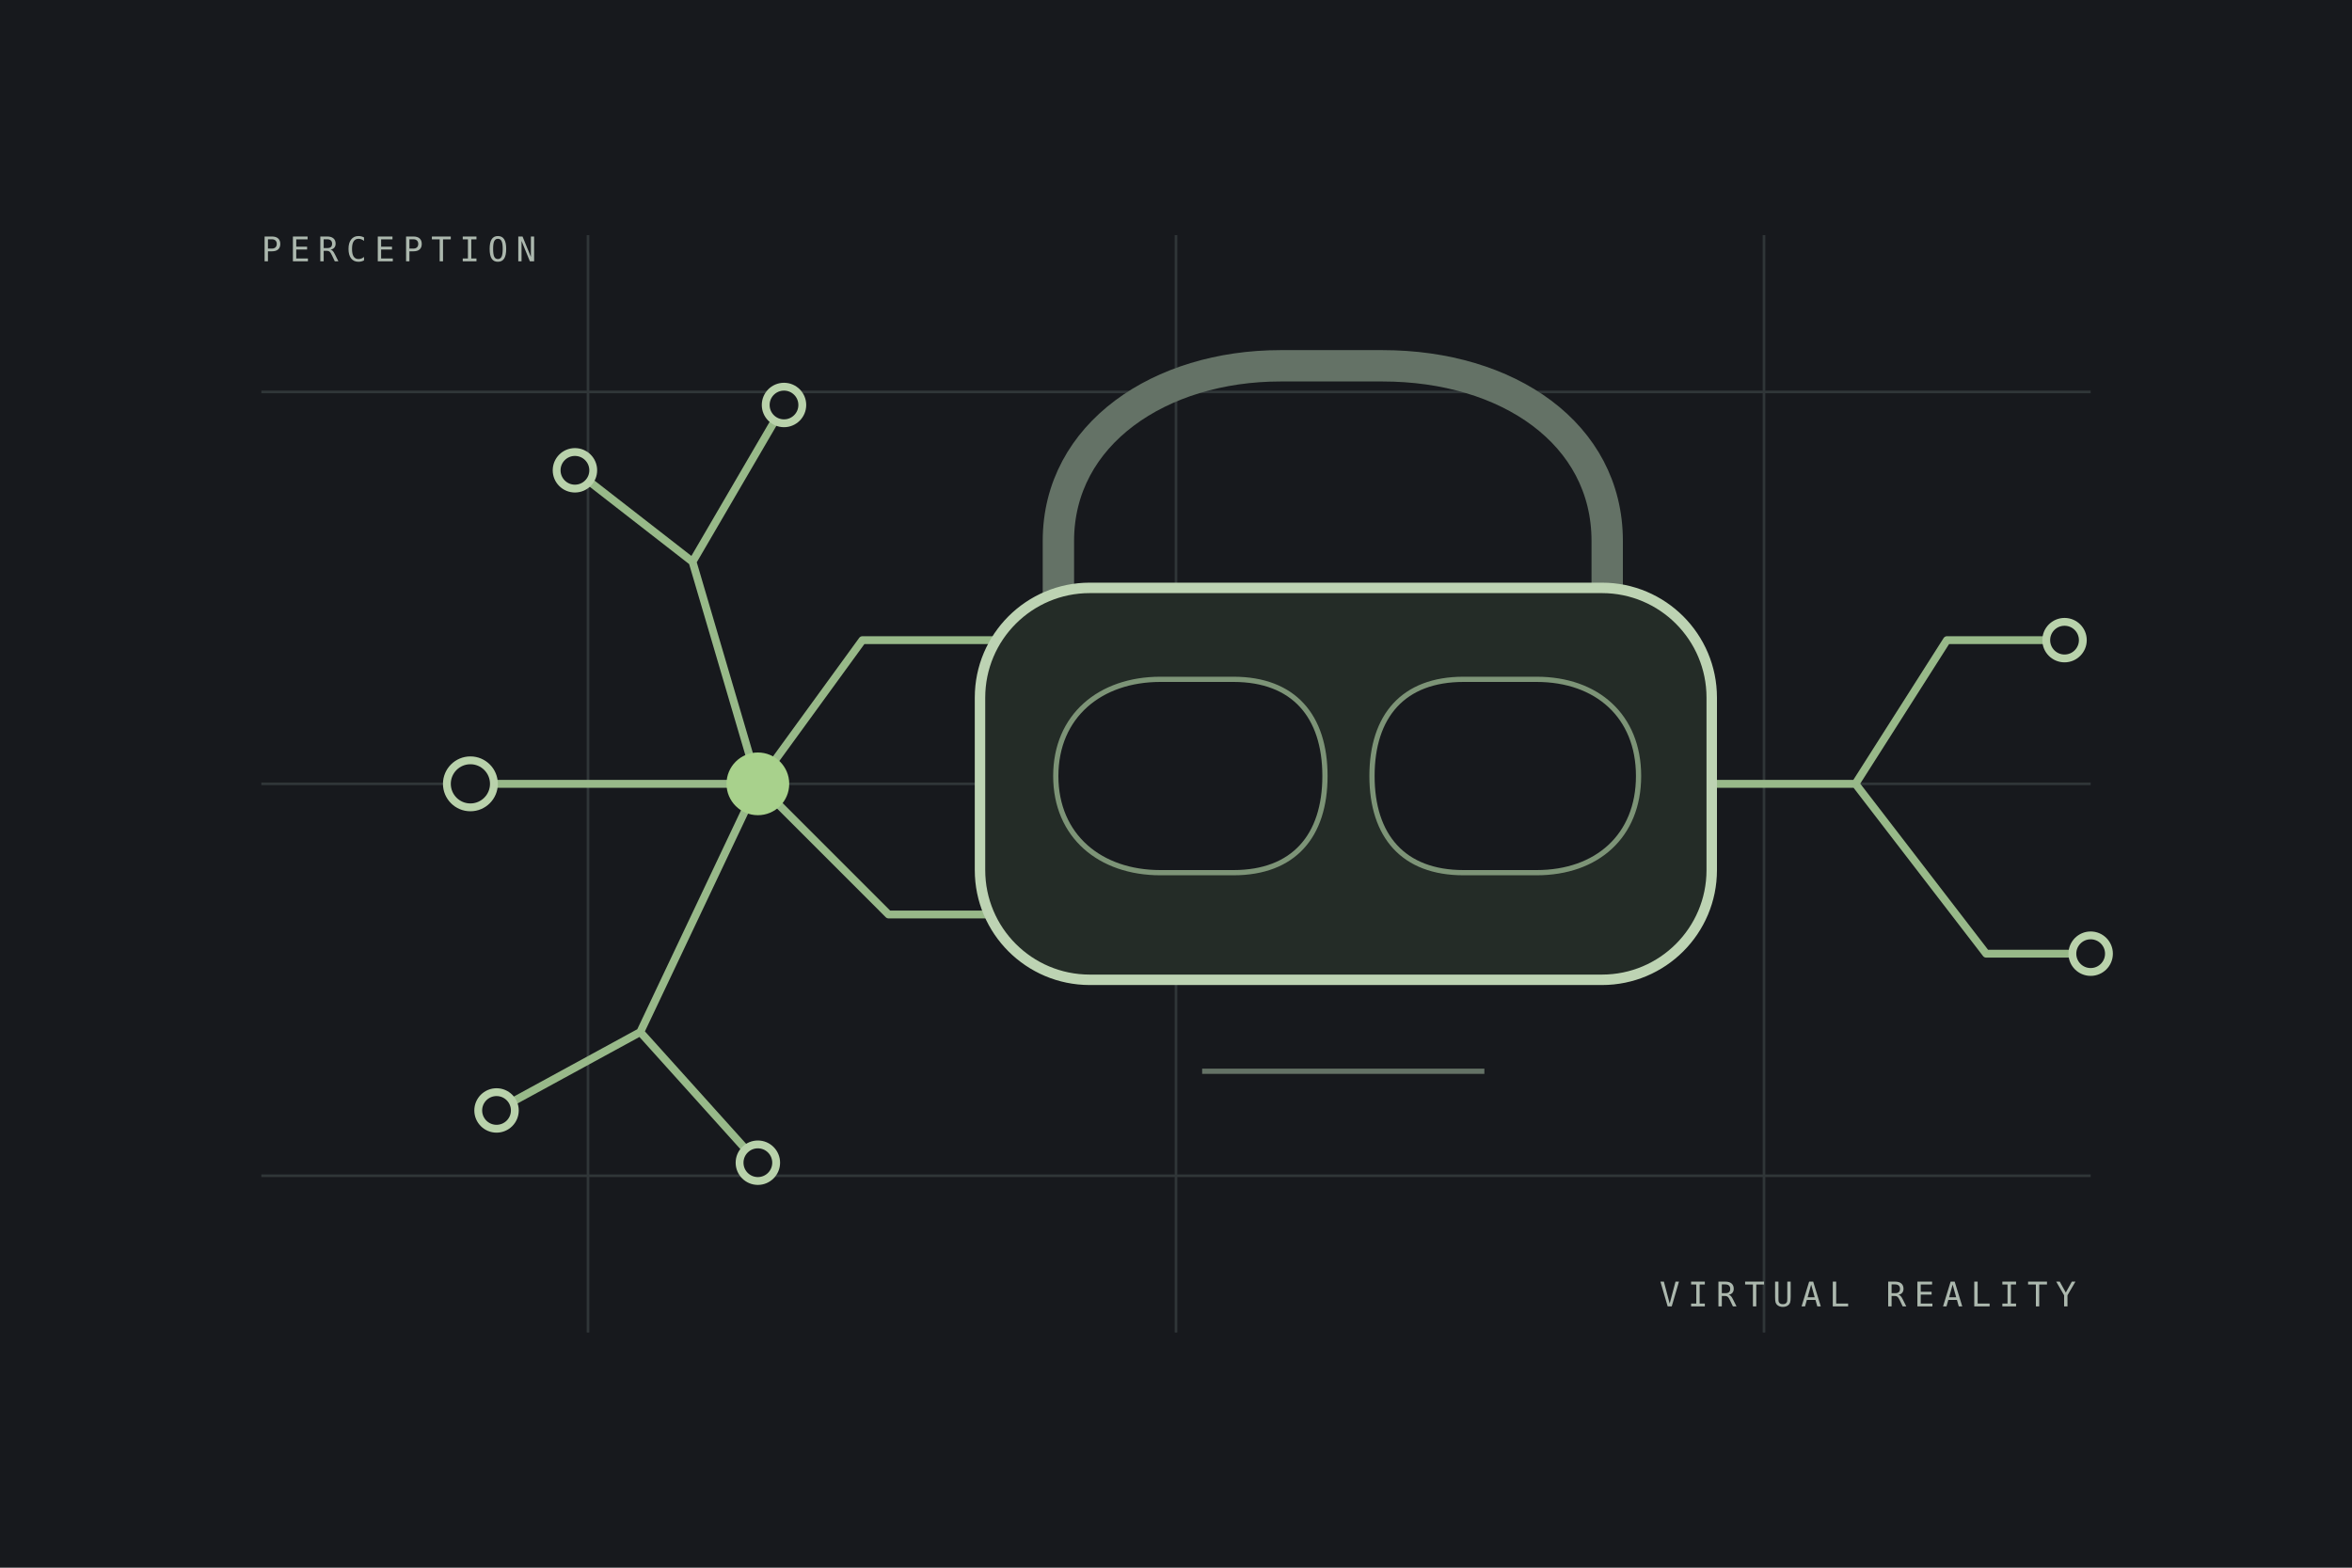
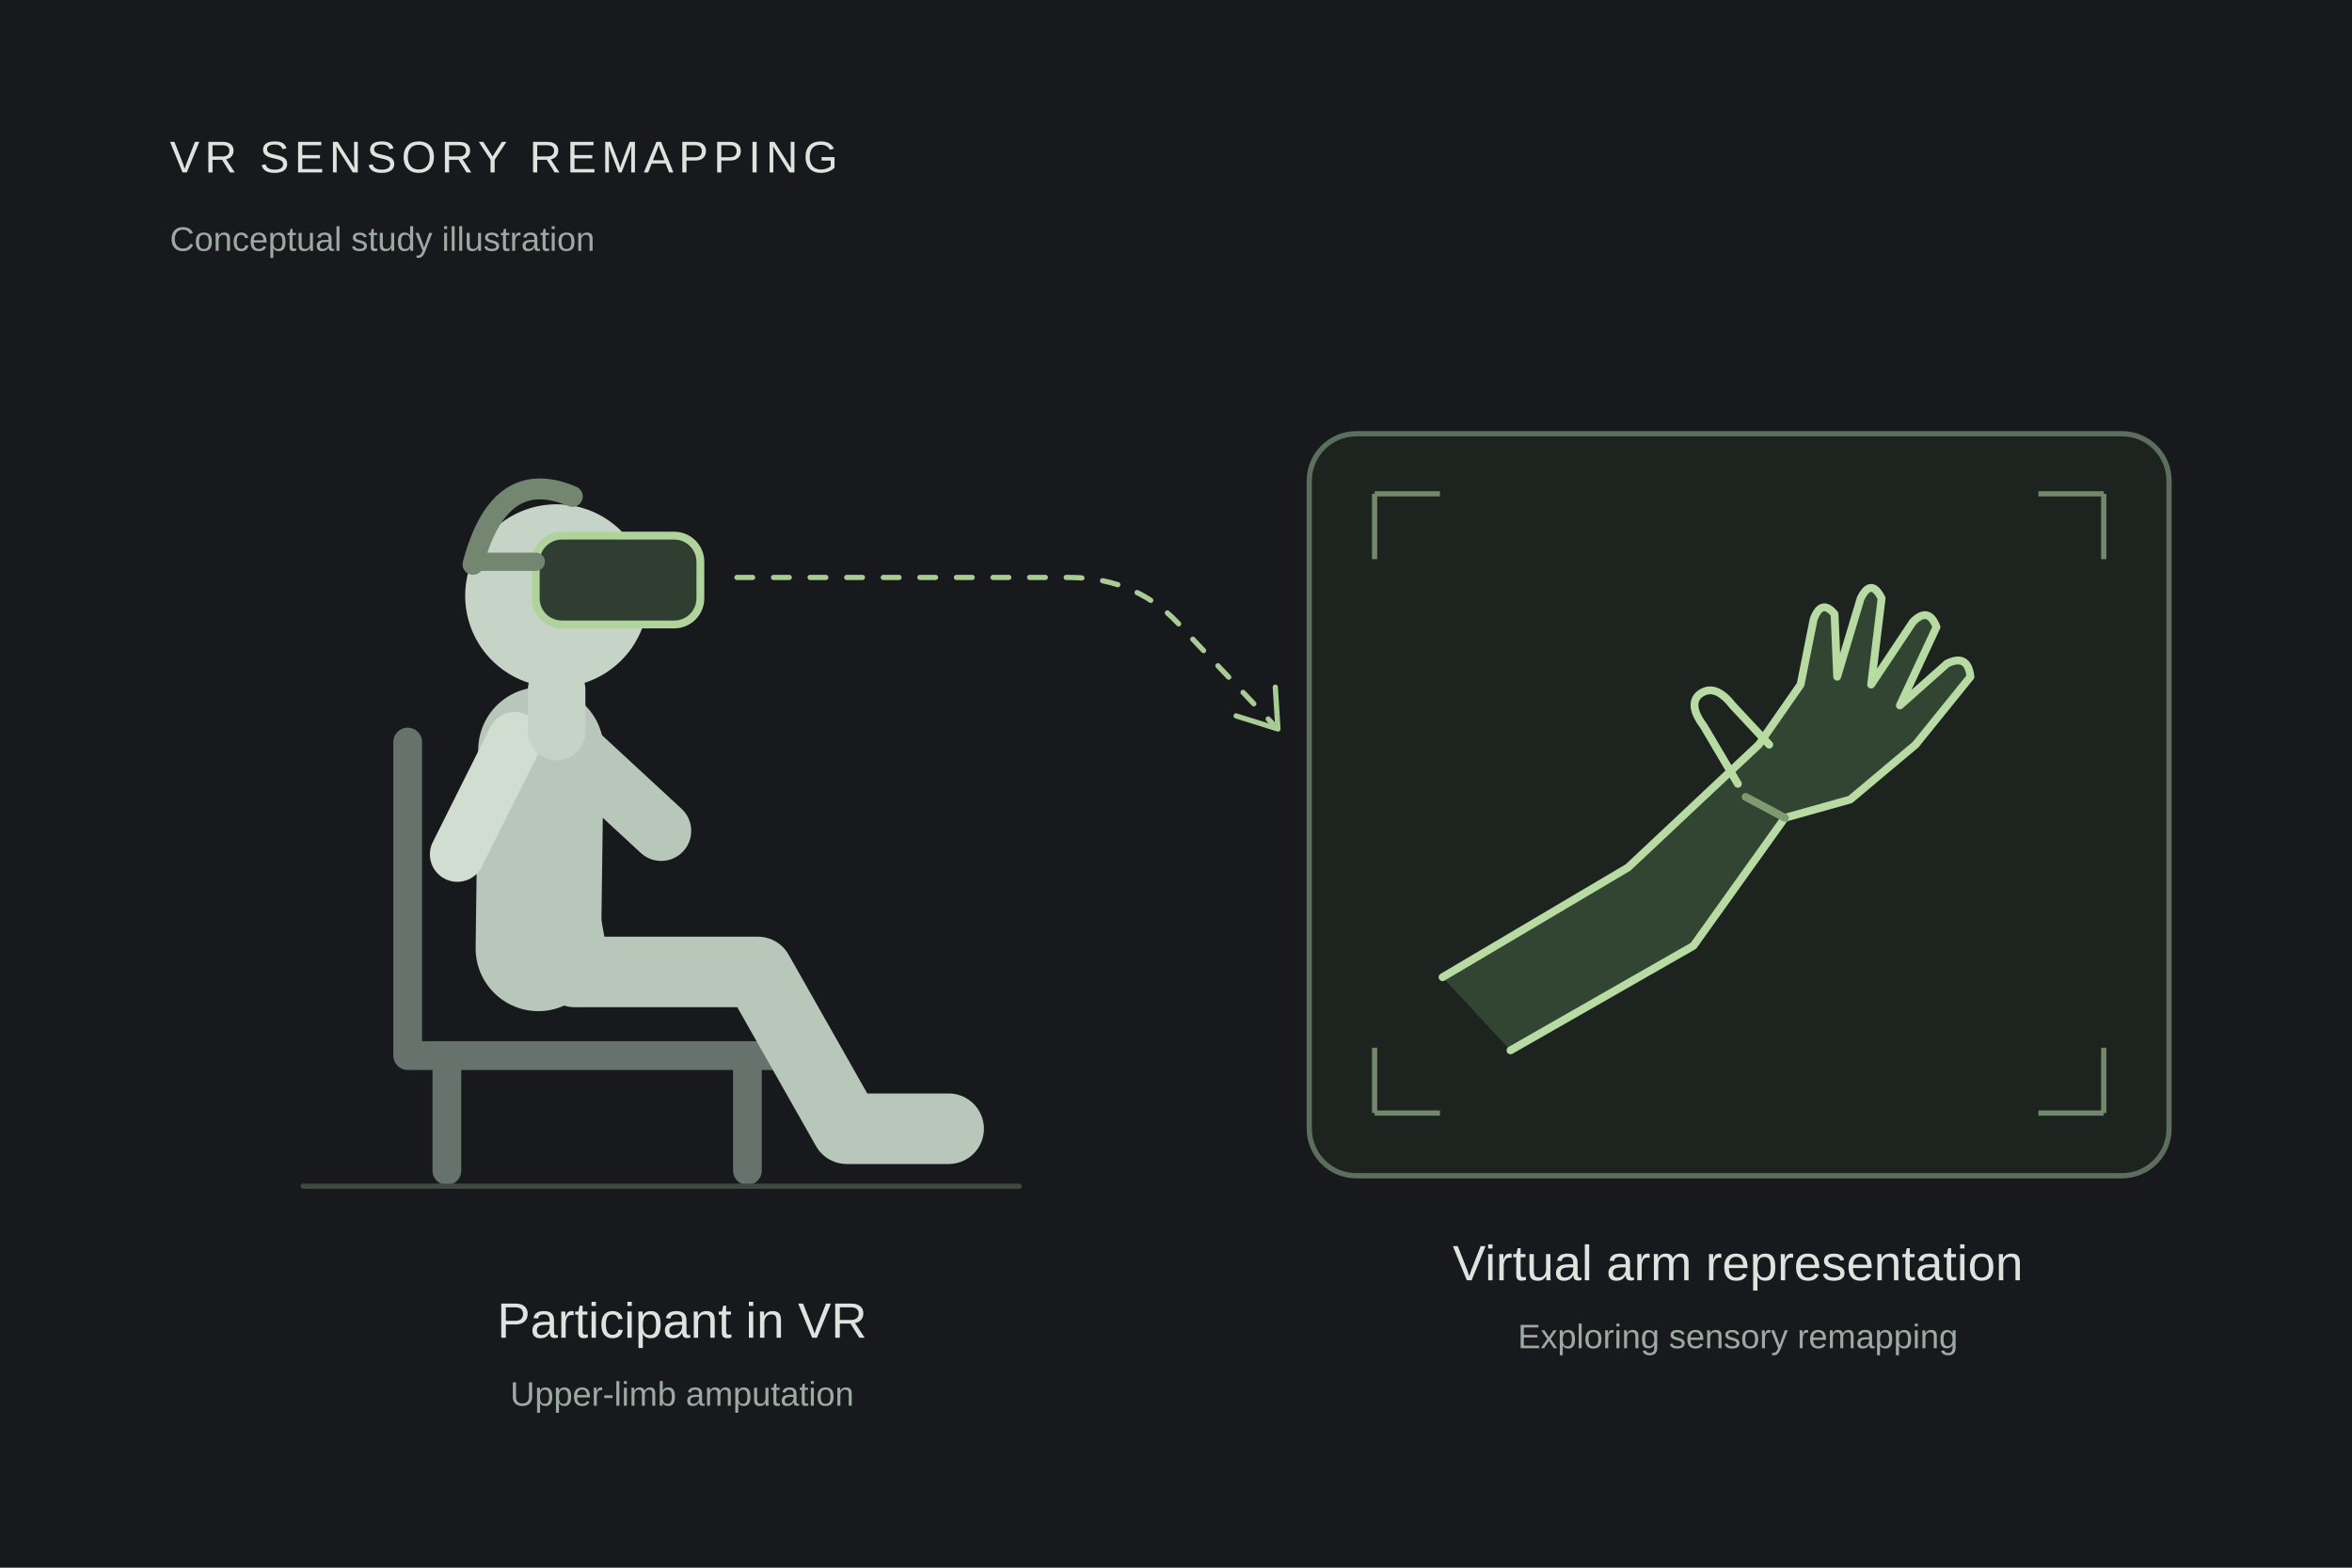
<svg xmlns="http://www.w3.org/2000/svg" viewBox="0 0 900 600" fill="none">
  <rect width="900" height="600" fill="#17191d" />
-   <g stroke="#303638" stroke-width="1">
-     <path d="M100 150H800M100 300H800M100 450H800M225 90V510M450 90V510M675 90V510" />
+   <g font-family="Arial, sans-serif" fill="#dce4dd">
+     <text x="65" y="66" font-size="17" letter-spacing="2">VR SENSORY REMAPPING</text>
+     <text x="65" y="96" font-size="13" fill="#9ea9a1">Conceptual study illustration</text>
  </g>
-   <g stroke="#98b989" stroke-width="3" stroke-linecap="round" stroke-linejoin="round">
-     <path d="M180 300H290L330 245H405M290 300L340 350H410M290 300L265 215L220 180M265 215L300 155M290 300L245 395L190 425M245 395L290 445" />
-     <path d="M645 300H710L745 245H790M710 300L760 365H800" />
+   <g stroke-linecap="round" stroke-linejoin="round">
+     <path d="M156 284V404H299M171 406V448M286 406V448" stroke="#66726b" stroke-width="11" />
+     <path d="M204 284L220 372H290L324 432H363" stroke="#b7c7ba" stroke-width="27" />
+     <path d="M207 287L206 363" stroke="#b7c7ba" stroke-width="48" />
+     <path d="M213 281L253 318" stroke="#b7c7ba" stroke-width="23" />
+     <path d="M197 283L175 327" stroke="#d1ddd1" stroke-width="21" />
+     <path d="M213 264V280" stroke="#c6d4c7" stroke-width="22" />
+     <circle cx="213" cy="228" r="35" fill="#c6d4c7" />
+     <path d="M181 216Q191 178 219 190" stroke="#738770" stroke-width="8" />
+     <rect x="205" y="205" width="63" height="34" rx="10" fill="#303e32" stroke="#b0d39b" stroke-width="3" />
+     <path d="M184 215H205" stroke="#738770" stroke-width="7" />
+     <path d="M116 454H390" stroke="#3f4942" stroke-width="2" />
+     <path d="M282 221H409Q436 221 453 241L487 277" stroke="#a9cc94" stroke-width="2" stroke-dasharray="6 8" />
+     <path d="M473 274L489 279L488 263" stroke="#a9cc94" stroke-width="2" />
  </g>
-   <g fill="#17191d" stroke="#b9d2ab" stroke-width="3">
-     <circle cx="180" cy="300" r="9" />
-     <circle cx="220" cy="180" r="7" />
-     <circle cx="300" cy="155" r="7" />
-     <circle cx="190" cy="425" r="7" />
-     <circle cx="290" cy="445" r="7" />
-     <circle cx="790" cy="245" r="7" />
-     <circle cx="800" cy="365" r="7" />
+   <rect x="501" y="166" width="329" height="284" rx="18" fill="#1d2420" stroke="#5c6f5e" stroke-width="2" />
+   <path d="M526 189H551M526 189V214M805 189H780M805 189V214M526 426H551M526 426V401M805 426H780M805 426V401" stroke="#71886b" stroke-width="2" />
+   <g stroke="#b7dba3" stroke-width="3" stroke-linecap="round" stroke-linejoin="round">
+     <path d="M552 374L623 332L673 285L689 262L694 237Q697 229 702 235L703 259L712 229Q716 221 720 229L716 262L732 238Q738 232 741 240L727 270L745 254Q753 250 754 259L733 285L708 306L683 313L648 362L578 402" fill="#314532" />
+     <path d="M677 285L663 270Q656 261 650 266Q646 270 652 278L665 300" />
+     <path d="M683 313L668 305" stroke="#7d9a71" />
  </g>
-   <path d="M405 230V207C405 166 444 140 490 140H529C577 140 615 166 615 207V230" stroke="#647266" stroke-width="12" />
-   <rect x="375" y="225" width="280" height="150" rx="42" fill="#242c27" stroke="#bdd3b3" stroke-width="4" />
-   <path d="M404 297C404 274 421 260 444 260H472C495 260 507 274 507 297C507 320 495 334 472 334H444C421 334 404 320 404 297ZM525 297C525 274 537 260 560 260H588C611 260 627 274 627 297C627 320 611 334 588 334H560C537 334 525 320 525 297Z" fill="#17191d" stroke="#7d9477" stroke-width="2" />
-   <path d="M460 410H568" stroke="#647266" stroke-width="2" />
-   <circle cx="290" cy="300" r="12" fill="#a8d18c" />
-   <g fill="#acb8ae" font-family="monospace" font-size="13" letter-spacing="3">
-     <text x="100" y="100">PERCEPTION</text>
-     <text x="635" y="500">VIRTUAL REALITY</text>
+   <g font-family="Arial, sans-serif" text-anchor="middle">
+     <text x="261" y="512" fill="#dce4dd" font-size="19">Participant in VR</text>
+     <text x="261" y="538" fill="#9ea9a1" font-size="13">Upper-limb amputation</text>
+     <text x="665" y="490" fill="#dce4dd" font-size="19">Virtual arm representation</text>
+     <text x="665" y="516" fill="#9ea9a1" font-size="13">Exploring sensory remapping</text>
  </g>
</svg>
